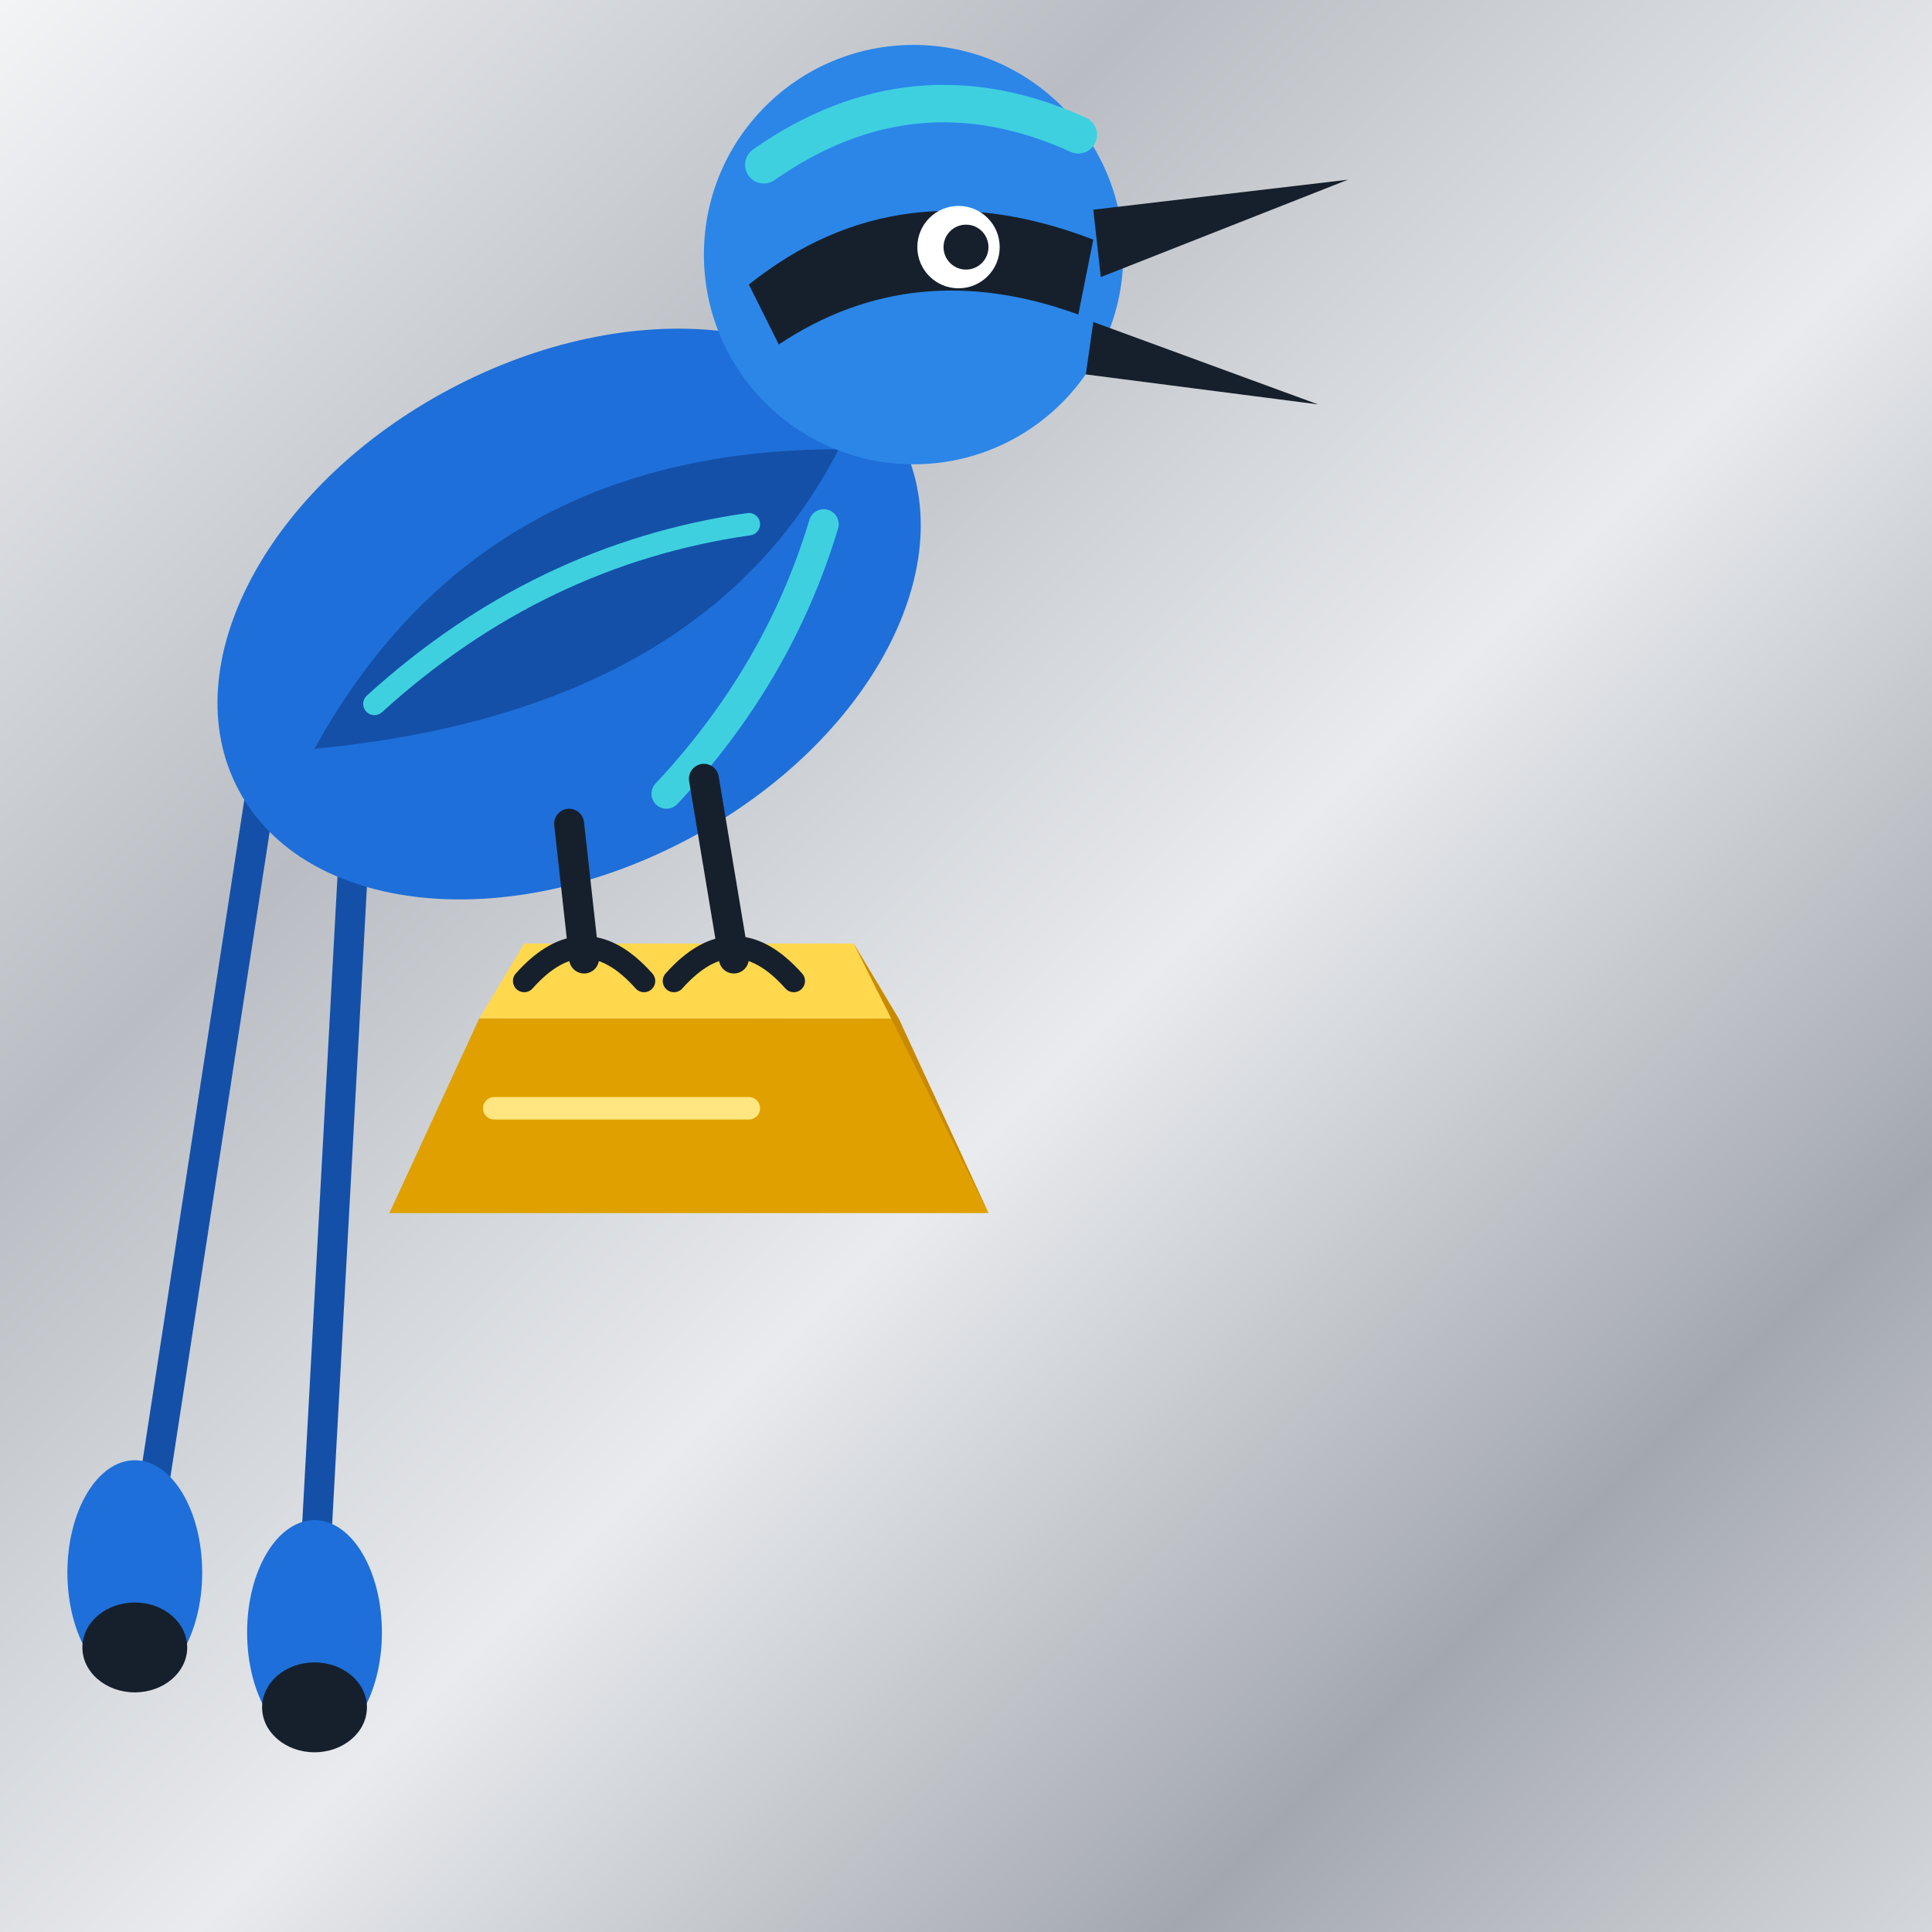
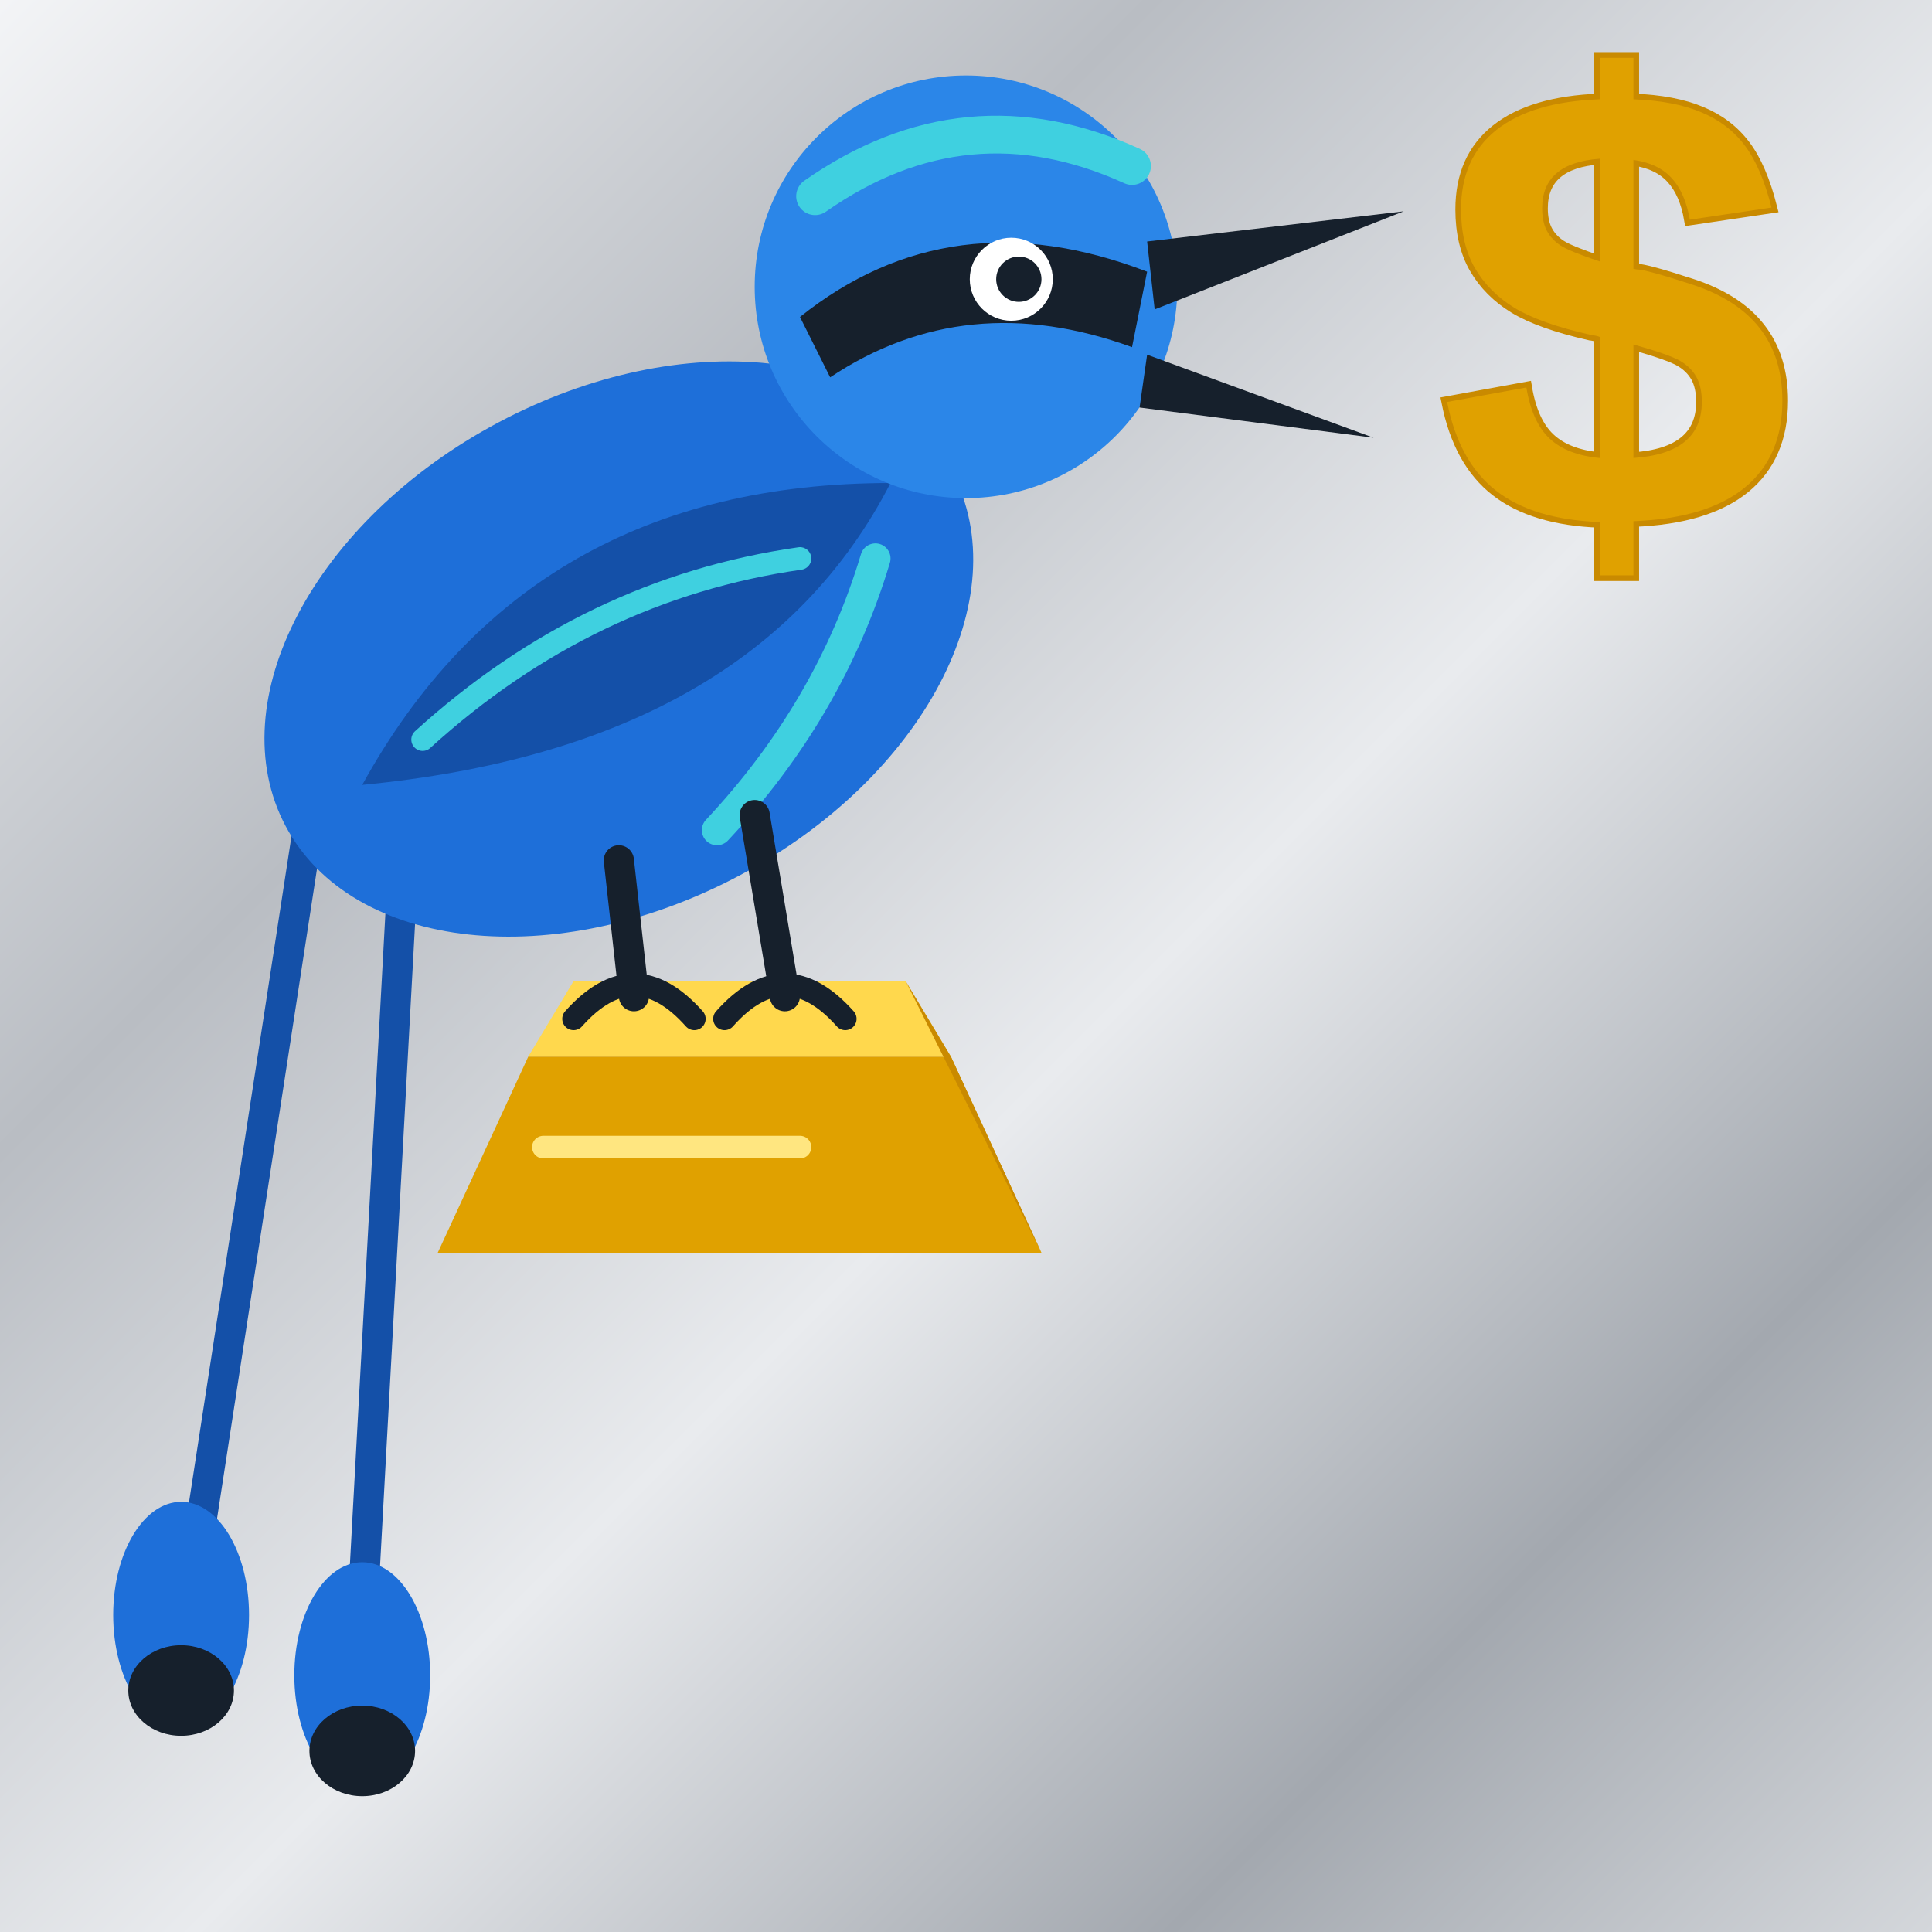
- <svg xmlns="http://www.w3.org/2000/svg" viewBox="76 100 258 258" role="img" aria-label="Gimme a W">
+ <svg xmlns="http://www.w3.org/2000/svg" viewBox="70 96 256 256" role="img" aria-label="Gimme a W">
  <defs>
    <linearGradient id="silver" x1="0" y1="0" x2="1" y2="1">
      <stop offset="0" stop-color="#F4F5F7" />
      <stop offset="0.3" stop-color="#B9BDC3" />
      <stop offset="0.55" stop-color="#E9EBEE" />
      <stop offset="0.8" stop-color="#A3A8AF" />
      <stop offset="1" stop-color="#D5D8DC" />
    </linearGradient>
  </defs>
-   <rect x="76" y="100" width="258" height="258" fill="url(#silver)" />
+   <rect x="70" y="96" width="256" height="256" fill="url(#silver)" />
  <path d="M112 198 L96 302" fill="none" stroke="#1450A8" stroke-width="4" stroke-linecap="round" />
  <path d="M124 200 L118 310" fill="none" stroke="#1450A8" stroke-width="4" stroke-linecap="round" />
  <ellipse cx="94" cy="310" rx="9" ry="15" fill="#1E6FD9" />
  <ellipse cx="94" cy="320" rx="7" ry="6" fill="#16202C" />
  <ellipse cx="118" cy="318" rx="9" ry="15" fill="#1E6FD9" />
  <ellipse cx="118" cy="328" rx="7" ry="6" fill="#16202C" />
  <path d="M140 236 L196 236 L208 262 L128 262 Z" fill="#E0A100" />
  <path d="M146 226 L190 226 L196 236 L140 236 Z" fill="#FFD84D" />
  <path d="M190 226 L196 236 L208 262 L202 250 Z" fill="#C98A00" />
  <line x1="142" y1="248" x2="176" y2="248" stroke="#FFE680" stroke-width="3" stroke-linecap="round" />
  <ellipse cx="152" cy="182" rx="50" ry="34" transform="rotate(-28 152 182)" fill="#1E6FD9" />
  <path d="M118 200 Q140 160 188 160 Q170 195 118 200 Z" fill="#1450A8" />
  <path d="M126 194 Q148 174 176 170" fill="none" stroke="#3FD0E0" stroke-width="3" stroke-linecap="round" />
  <path d="M165 206 Q180 190 186 170" fill="none" stroke="#3FD0E0" stroke-width="4" stroke-linecap="round" />
  <path d="M152 210 L154 228" fill="none" stroke="#16202C" stroke-width="4" stroke-linecap="round" />
  <path d="M170 204 L174 228" fill="none" stroke="#16202C" stroke-width="4" stroke-linecap="round" />
  <path d="M146 231 Q154 222 162 231" fill="none" stroke="#16202C" stroke-width="3" stroke-linecap="round" />
  <path d="M166 231 Q174 222 182 231" fill="none" stroke="#16202C" stroke-width="3" stroke-linecap="round" />
  <circle cx="198" cy="134" r="28" fill="#2B86E8" />
  <path d="M176 138 Q196 122 222 132 L220 142 Q198 134 180 146 Z" fill="#16202C" />
  <path d="M178 122 Q198 108 220 118" fill="none" stroke="#3FD0E0" stroke-width="5" stroke-linecap="round" />
  <circle cx="204" cy="133" r="5.5" fill="#FFFFFF" />
  <circle cx="205" cy="133" r="3" fill="#16202C" />
  <path d="M222 128 L256 124 L223 137 Z" fill="#16202C" />
  <path d="M222 143 L252 154 L221 150 Z" fill="#16202C" />
+   <text x="284" y="166" text-anchor="middle" fill="#E0A100" stroke="#C98A00" stroke-width="1.5" paint-order="stroke" font-size="84" font-weight="700" font-family="Arial Black, Arial, Liberation Sans, DejaVu Sans, sans-serif">$</text>
</svg>
